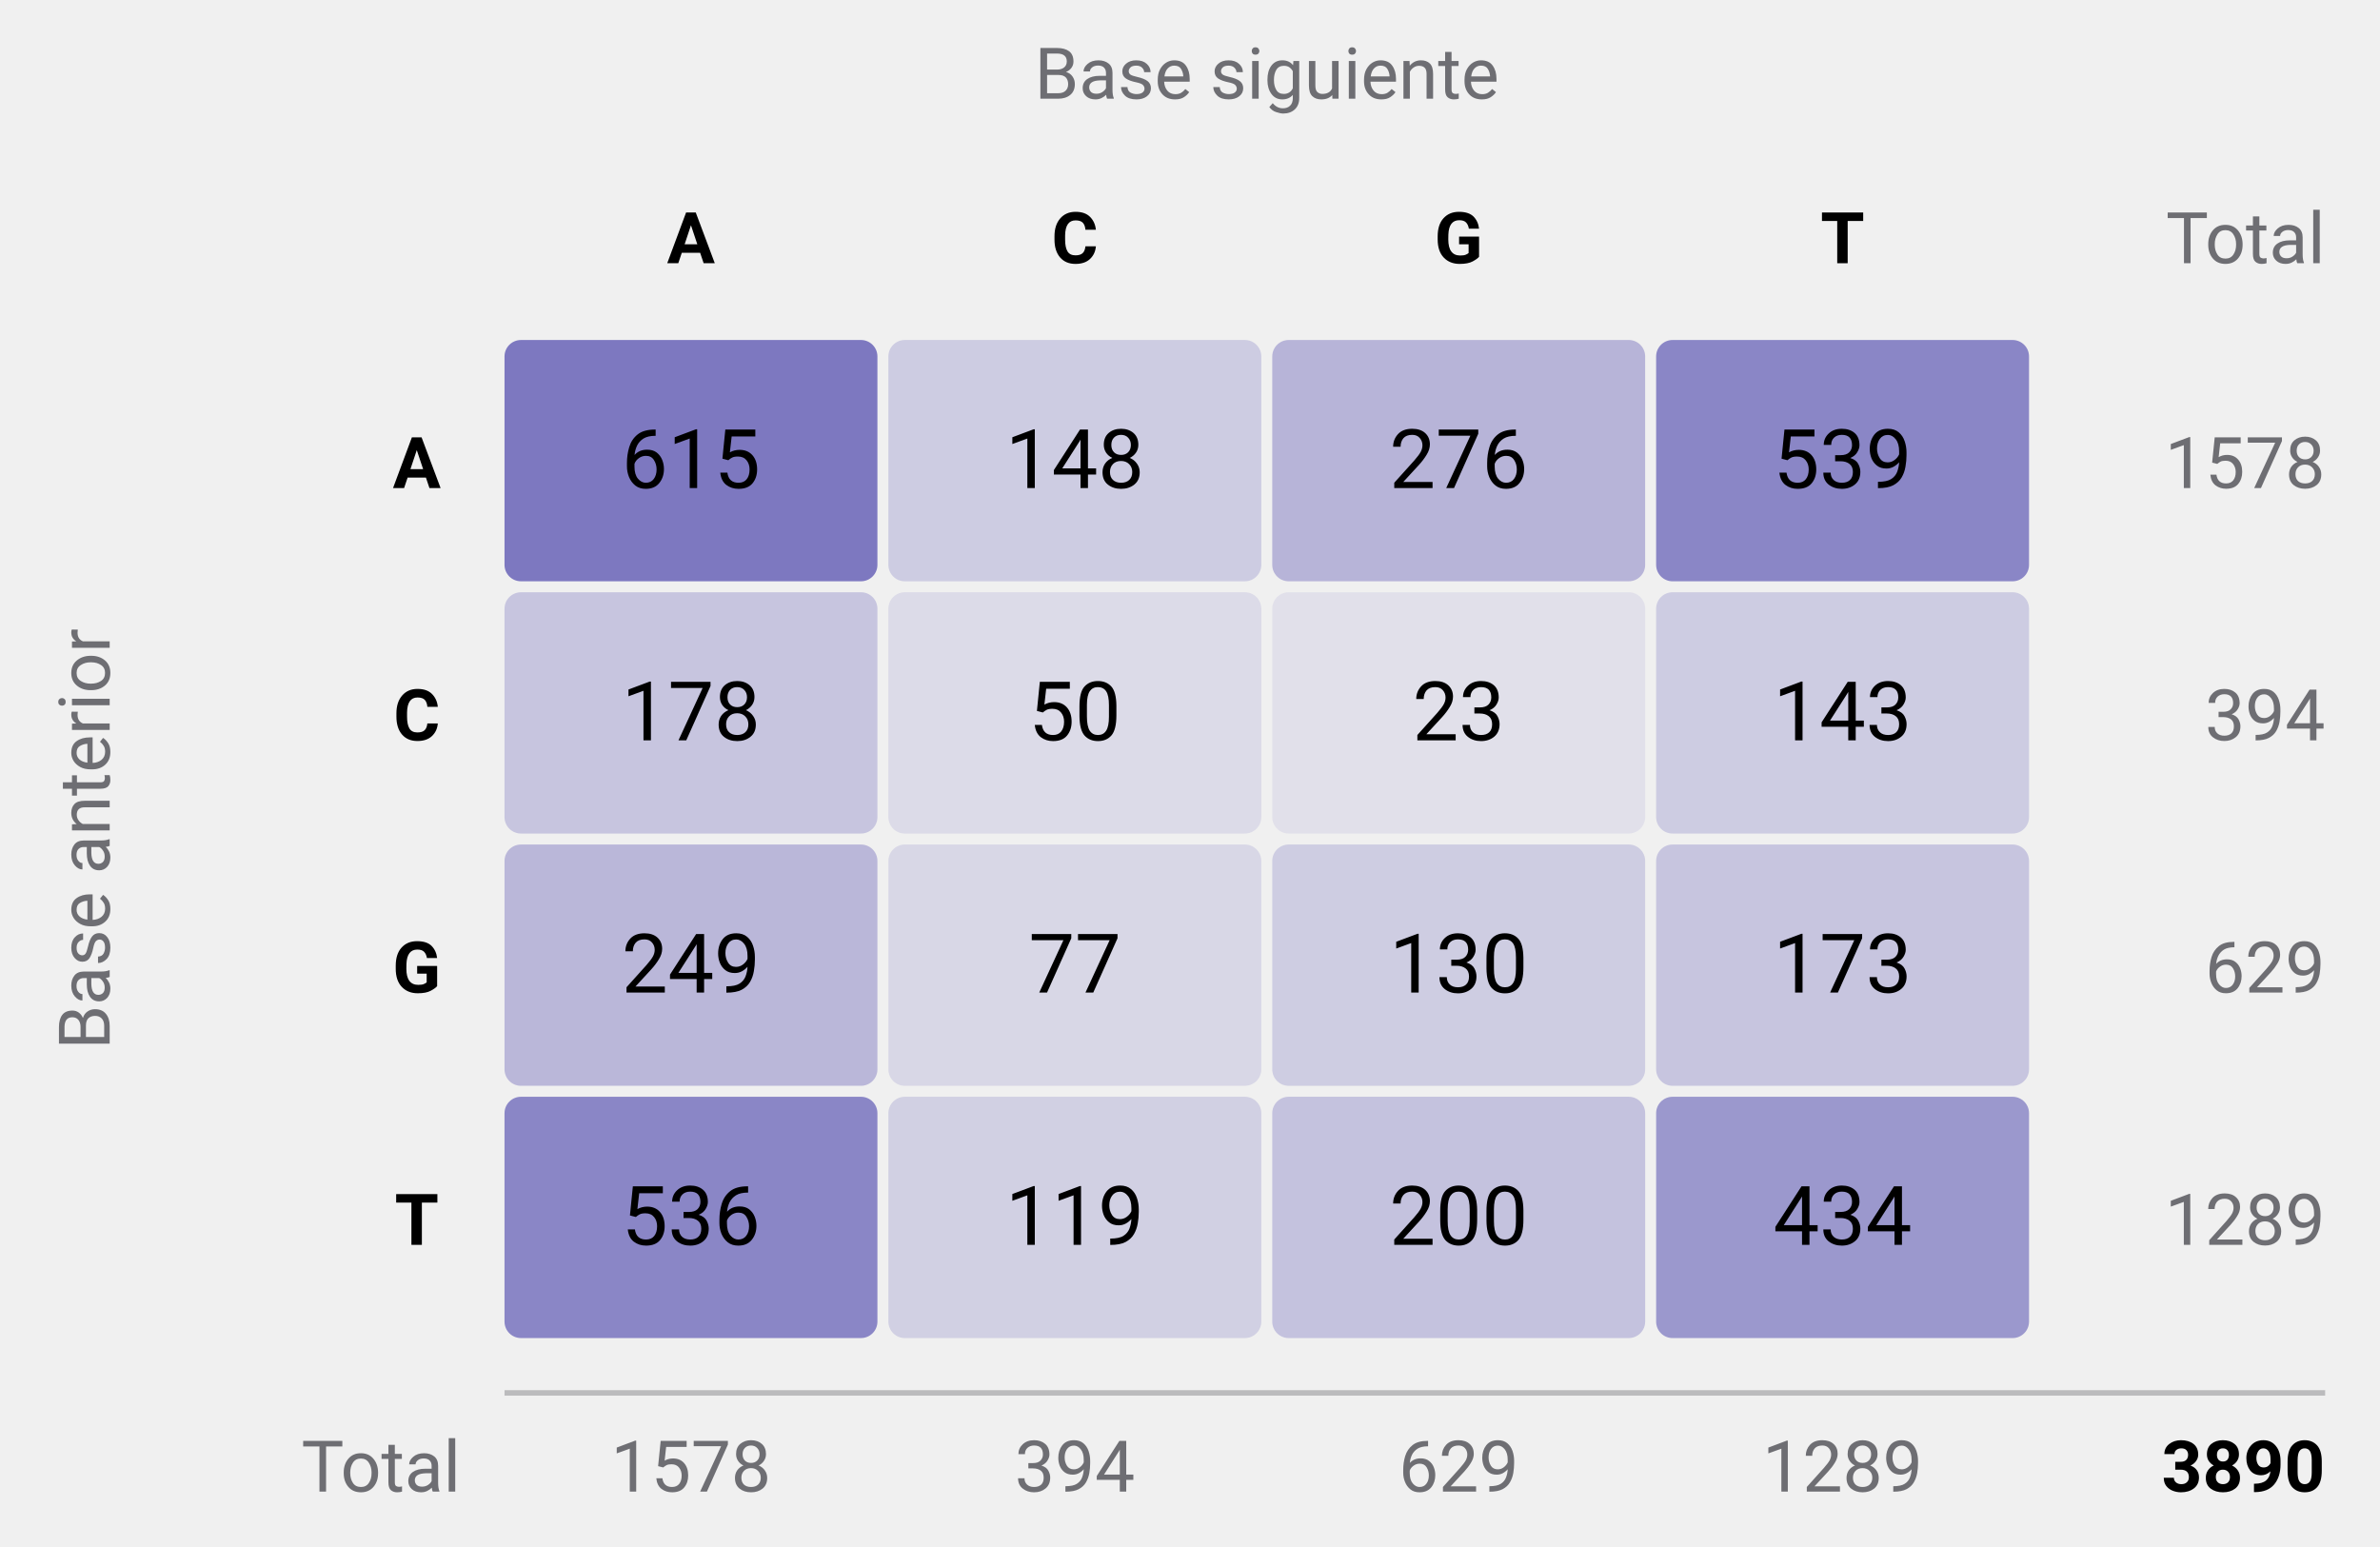
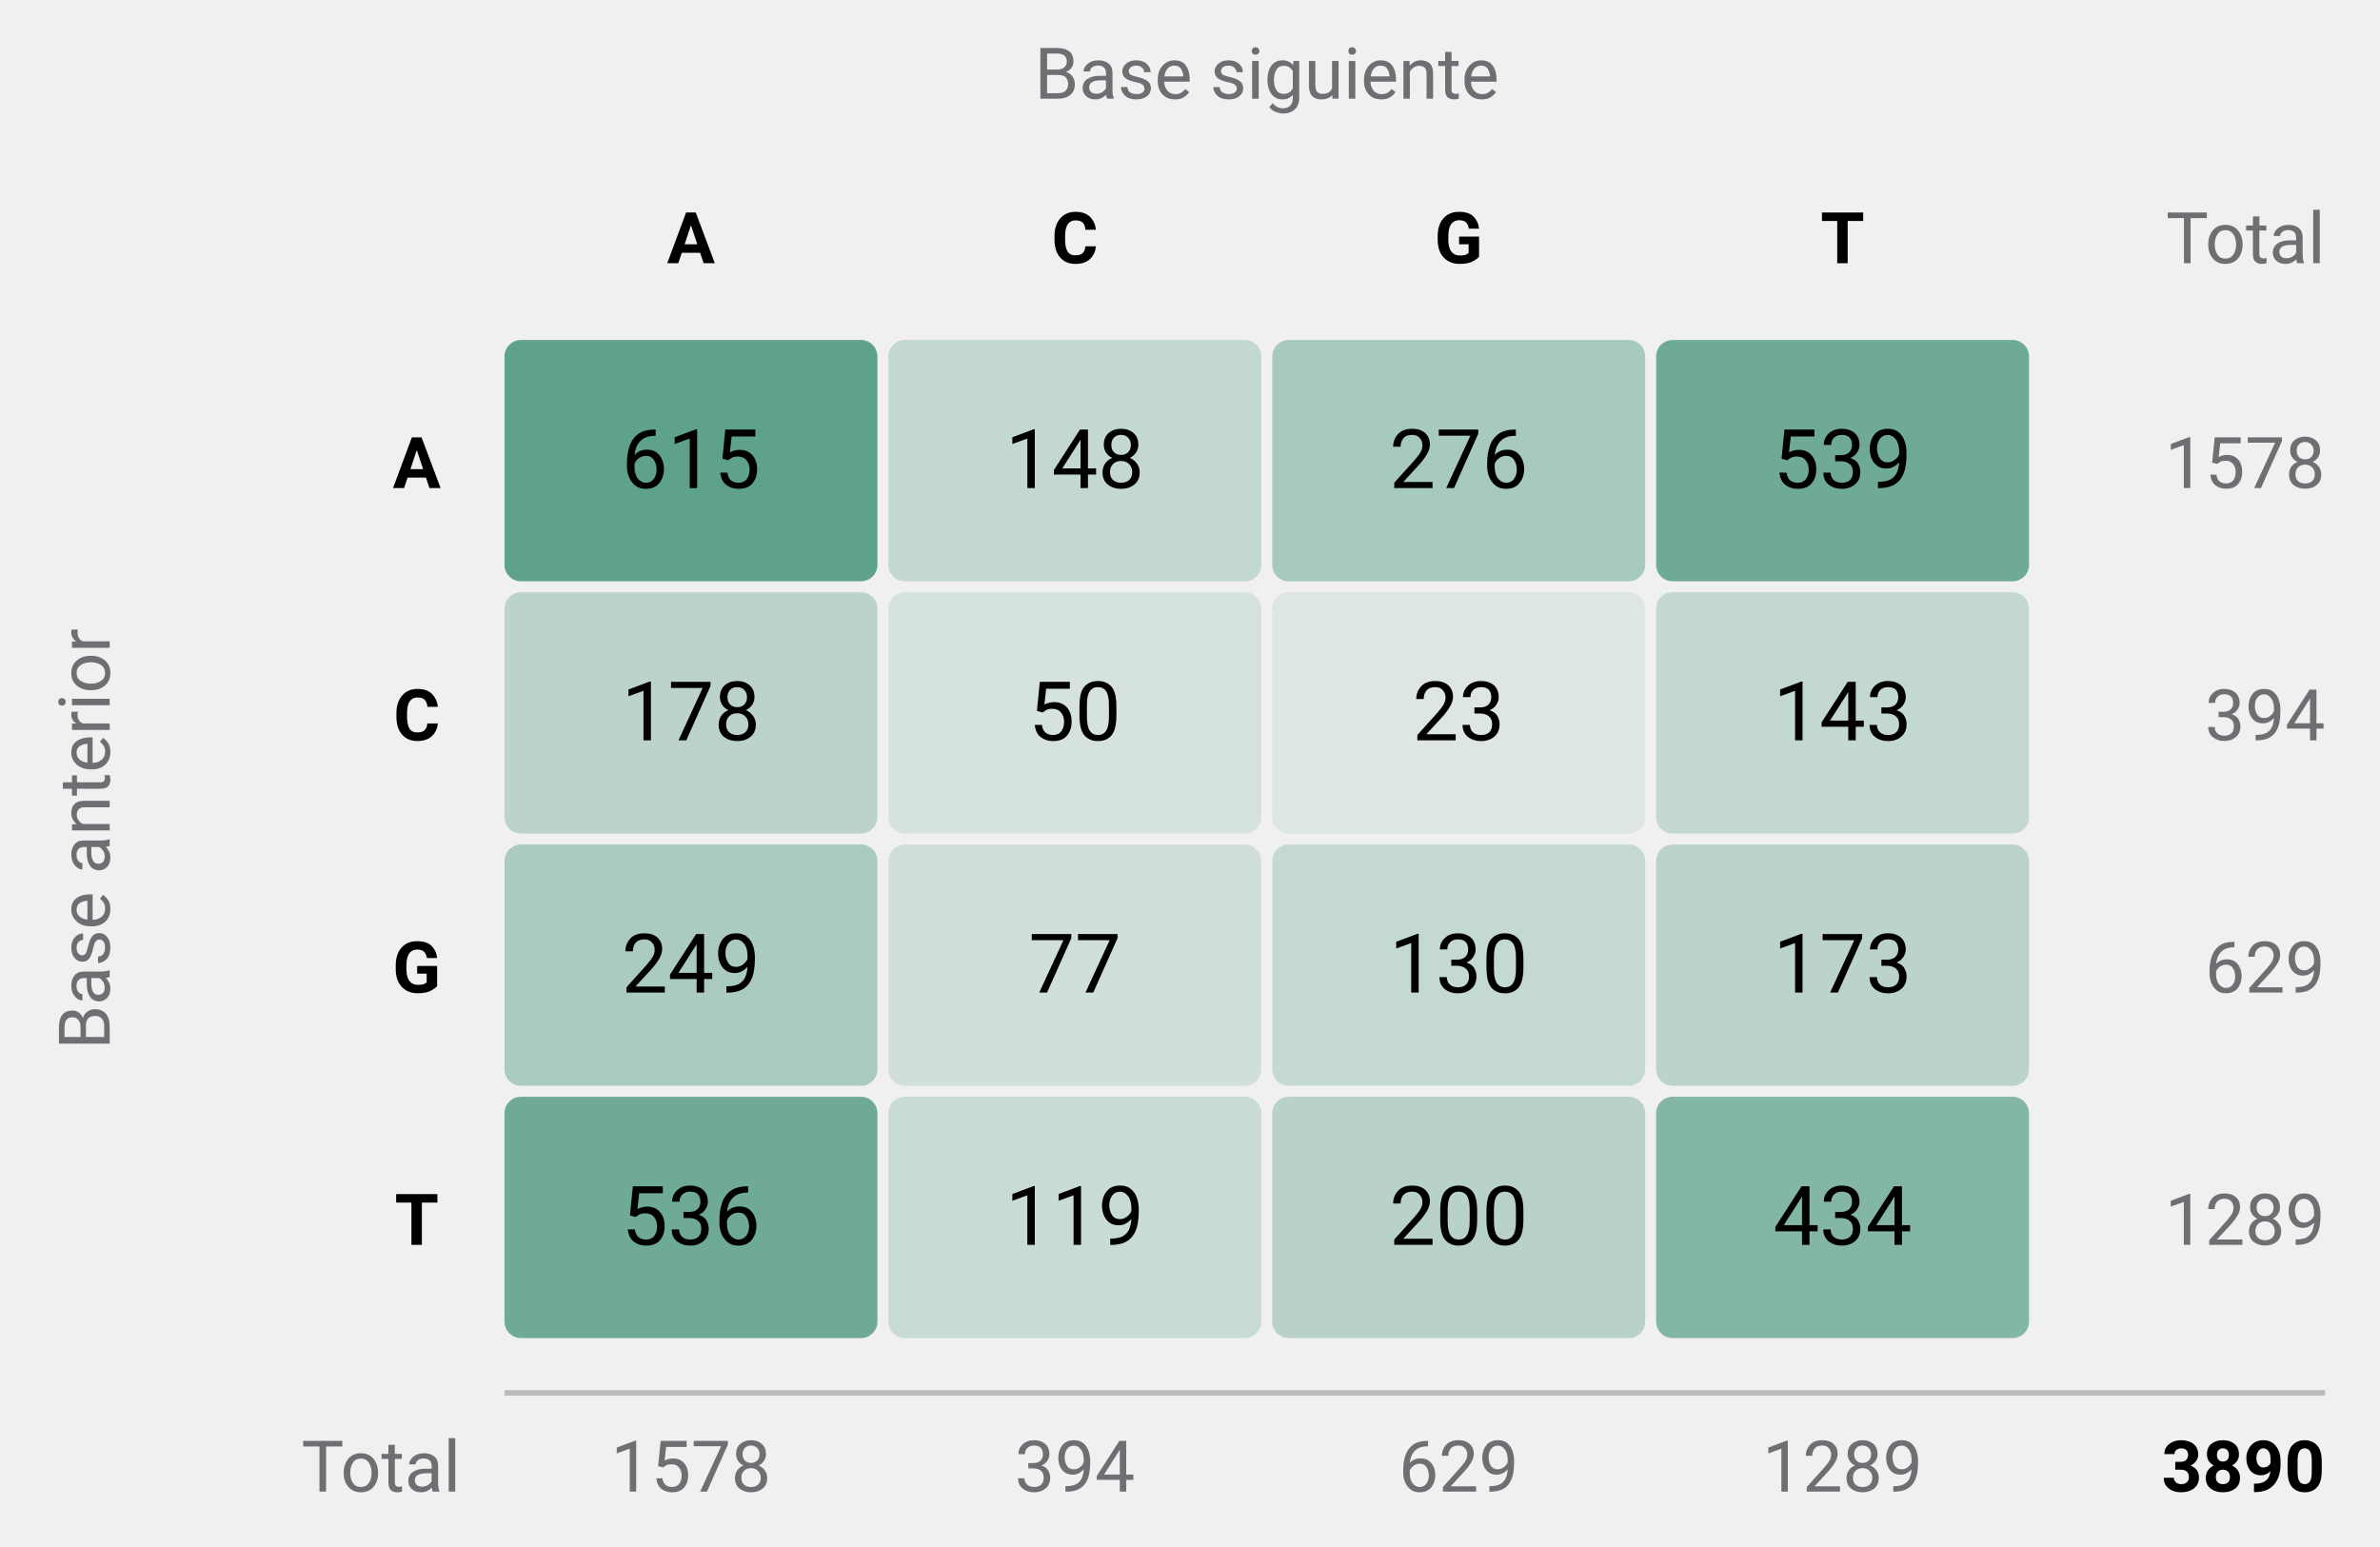
<svg xmlns="http://www.w3.org/2000/svg" class="cg3" width="434" height="282" viewBox="0 0 434 282" role="img" aria-labelledby="cg3-t cg3-d">
  <style>
.cg3 text{font-family:-apple-system, BlinkMacSystemFont, system-ui, "Segoe UI", Roboto, sans-serif;font-size:13px}
.cg3 .ink{fill:#000}
.cg3 .sec{fill:#6e6e73}
.cg3 .hair{stroke:rgba(60,60,67,.29);fill:none}
.cg3 .emp{fill:none;stroke:rgba(60,60,67,.29)}
.cg3 .old{fill:#d1d1d6}
.cg3 .oldt{fill:#000}
- .cg3 .new{fill:#3730a3}
+ .cg3 .new{fill:#05714f}
.cg3 .newt{fill:#fff}
- .cg3 .acc{fill:#3730a3}
+ .cg3 .acc{fill:#05714f}
.cg3 .lt{font-weight:600;text-anchor:middle}
.cg3 .b{font-weight:600}
.cg3 .ar{stroke:#6e6e73;fill:none;stroke-width:1.5;stroke-linecap:round;stroke-linejoin:round}
</style>
  <text class="sec" x="231" y="18" text-anchor="middle">Base siguiente</text>
  <text class="ink b" x="126" y="48" text-anchor="middle">A</text>
  <text class="ink b" x="196" y="48" text-anchor="middle">C</text>
  <text class="ink b" x="266" y="48" text-anchor="middle">G</text>
  <text class="ink b" x="336" y="48" text-anchor="middle">T</text>
  <text class="sec" x="424" y="48" text-anchor="end">Total</text>
  <text class="sec" transform="translate(20 153) rotate(-90)" text-anchor="middle">Base anterior</text>
  <text class="ink b" x="76" y="89" text-anchor="middle">A</text>
  <rect class="acc" x="92" y="62" width="68" height="44" rx="3" fill-opacity="0.62" />
  <text class="ink" x="126" y="89" text-anchor="middle" style="font-size:15px">615</text>
  <rect class="acc" x="162" y="62" width="68" height="44" rx="3" fill-opacity="0.19" />
  <text class="ink" x="196" y="89" text-anchor="middle" style="font-size:15px">148</text>
  <rect class="acc" x="232" y="62" width="68" height="44" rx="3" fill-opacity="0.31" />
  <text class="ink" x="266" y="89" text-anchor="middle" style="font-size:15px">276</text>
  <rect class="acc" x="302" y="62" width="68" height="44" rx="3" fill-opacity="0.55" />
  <text class="ink" x="336" y="89" text-anchor="middle" style="font-size:15px">539</text>
  <text class="sec" x="424" y="89" text-anchor="end">1578</text>
  <text class="ink b" x="76" y="135" text-anchor="middle">C</text>
  <rect class="acc" x="92" y="108" width="68" height="44" rx="3" fill-opacity="0.22" />
  <text class="ink" x="126" y="135" text-anchor="middle" style="font-size:15px">178</text>
  <rect class="acc" x="162" y="108" width="68" height="44" rx="3" fill-opacity="0.11" />
  <text class="ink" x="196" y="135" text-anchor="middle" style="font-size:15px">50</text>
  <rect class="acc" x="232" y="108" width="68" height="44" rx="3" fill-opacity="0.08" />
  <text class="ink" x="266" y="135" text-anchor="middle" style="font-size:15px">23</text>
  <rect class="acc" x="302" y="108" width="68" height="44" rx="3" fill-opacity="0.19" />
  <text class="ink" x="336" y="135" text-anchor="middle" style="font-size:15px">143</text>
  <text class="sec" x="424" y="135" text-anchor="end">394</text>
  <text class="ink b" x="76" y="181" text-anchor="middle">G</text>
  <rect class="acc" x="92" y="154" width="68" height="44" rx="3" fill-opacity="0.29" />
  <text class="ink" x="126" y="181" text-anchor="middle" style="font-size:15px">249</text>
  <rect class="acc" x="162" y="154" width="68" height="44" rx="3" fill-opacity="0.13" />
  <text class="ink" x="196" y="181" text-anchor="middle" style="font-size:15px">77</text>
  <rect class="acc" x="232" y="154" width="68" height="44" rx="3" fill-opacity="0.18" />
  <text class="ink" x="266" y="181" text-anchor="middle" style="font-size:15px">130</text>
  <rect class="acc" x="302" y="154" width="68" height="44" rx="3" fill-opacity="0.22" />
  <text class="ink" x="336" y="181" text-anchor="middle" style="font-size:15px">173</text>
  <text class="sec" x="424" y="181" text-anchor="end">629</text>
  <text class="ink b" x="76" y="227" text-anchor="middle">T</text>
  <rect class="acc" x="92" y="200" width="68" height="44" rx="3" fill-opacity="0.55" />
  <text class="ink" x="126" y="227" text-anchor="middle" style="font-size:15px">536</text>
  <rect class="acc" x="162" y="200" width="68" height="44" rx="3" fill-opacity="0.17" />
  <text class="ink" x="196" y="227" text-anchor="middle" style="font-size:15px">119</text>
  <rect class="acc" x="232" y="200" width="68" height="44" rx="3" fill-opacity="0.24" />
  <text class="ink" x="266" y="227" text-anchor="middle" style="font-size:15px">200</text>
  <rect class="acc" x="302" y="200" width="68" height="44" rx="3" fill-opacity="0.46" />
  <text class="ink" x="336" y="227" text-anchor="middle" style="font-size:15px">434</text>
  <text class="sec" x="424" y="227" text-anchor="end">1289</text>
  <line class="hair" x1="92" x2="424" y1="254" y2="254" />
  <text class="sec" x="84" y="272" text-anchor="end">Total</text>
  <text class="sec" x="126" y="272" text-anchor="middle">1578</text>
  <text class="sec" x="196" y="272" text-anchor="middle">394</text>
  <text class="sec" x="266" y="272" text-anchor="middle">629</text>
  <text class="sec" x="336" y="272" text-anchor="middle">1289</text>
  <text class="ink b" x="424" y="272" text-anchor="end">3890</text>
</svg>
